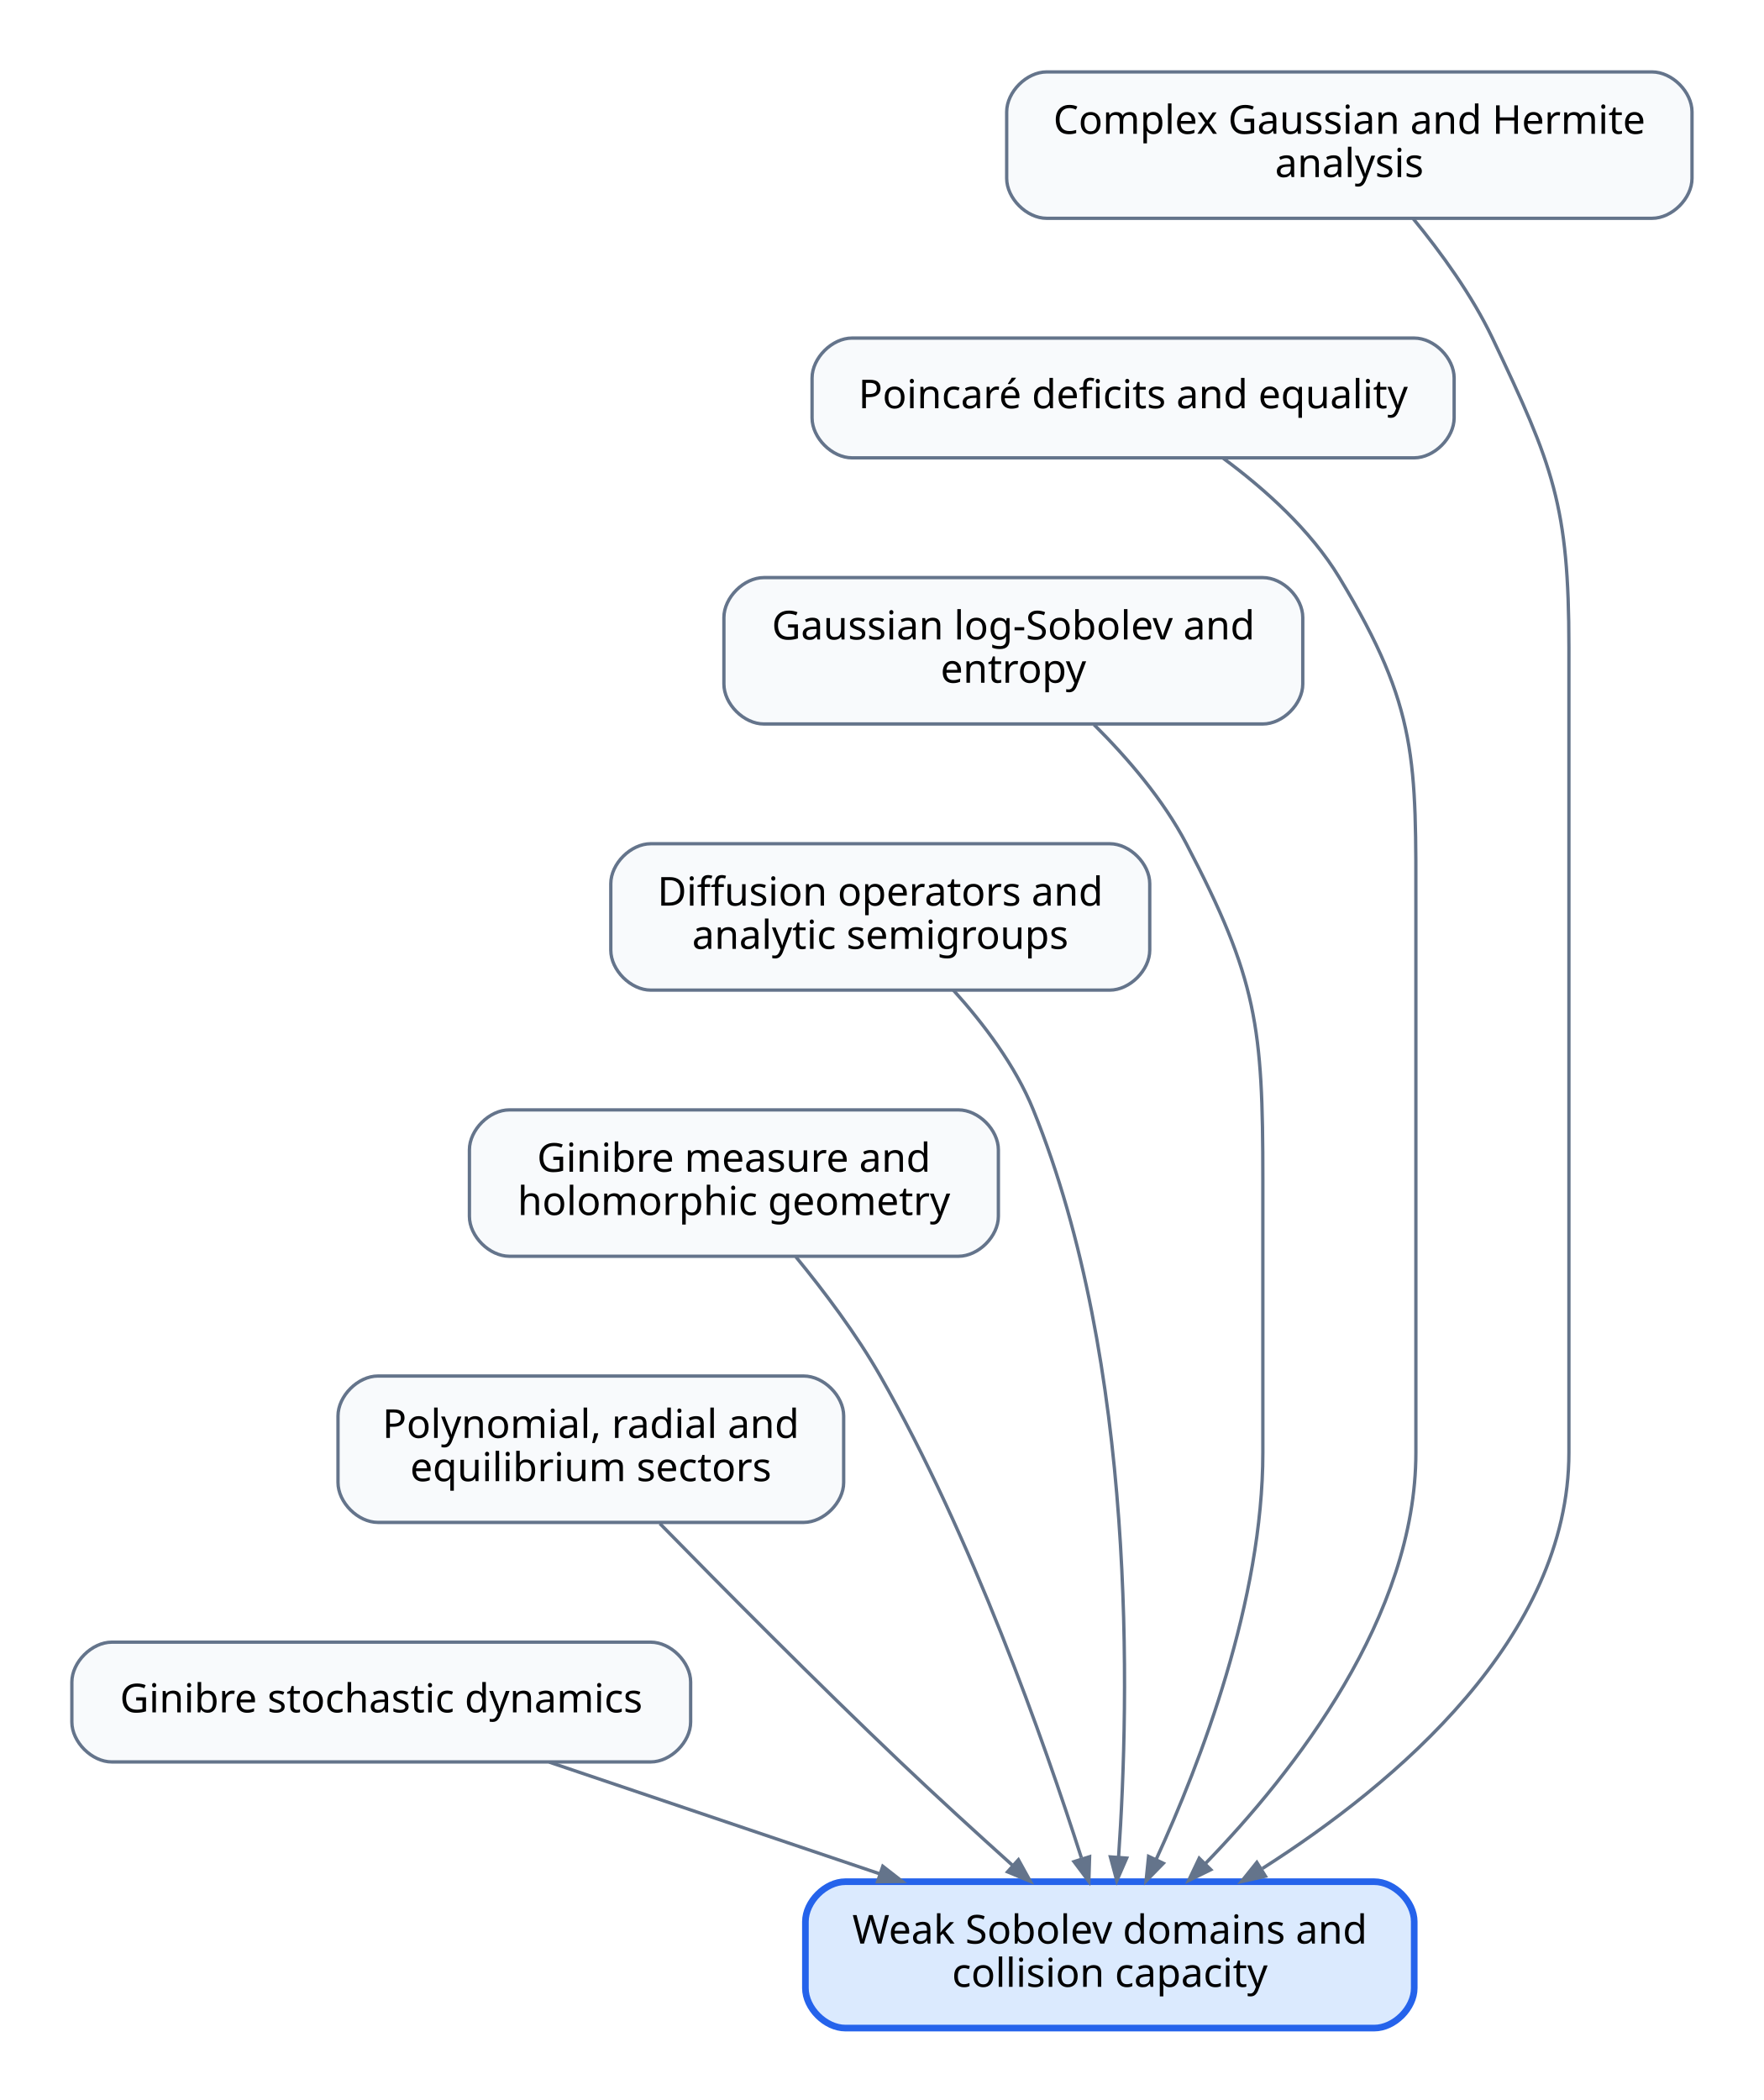
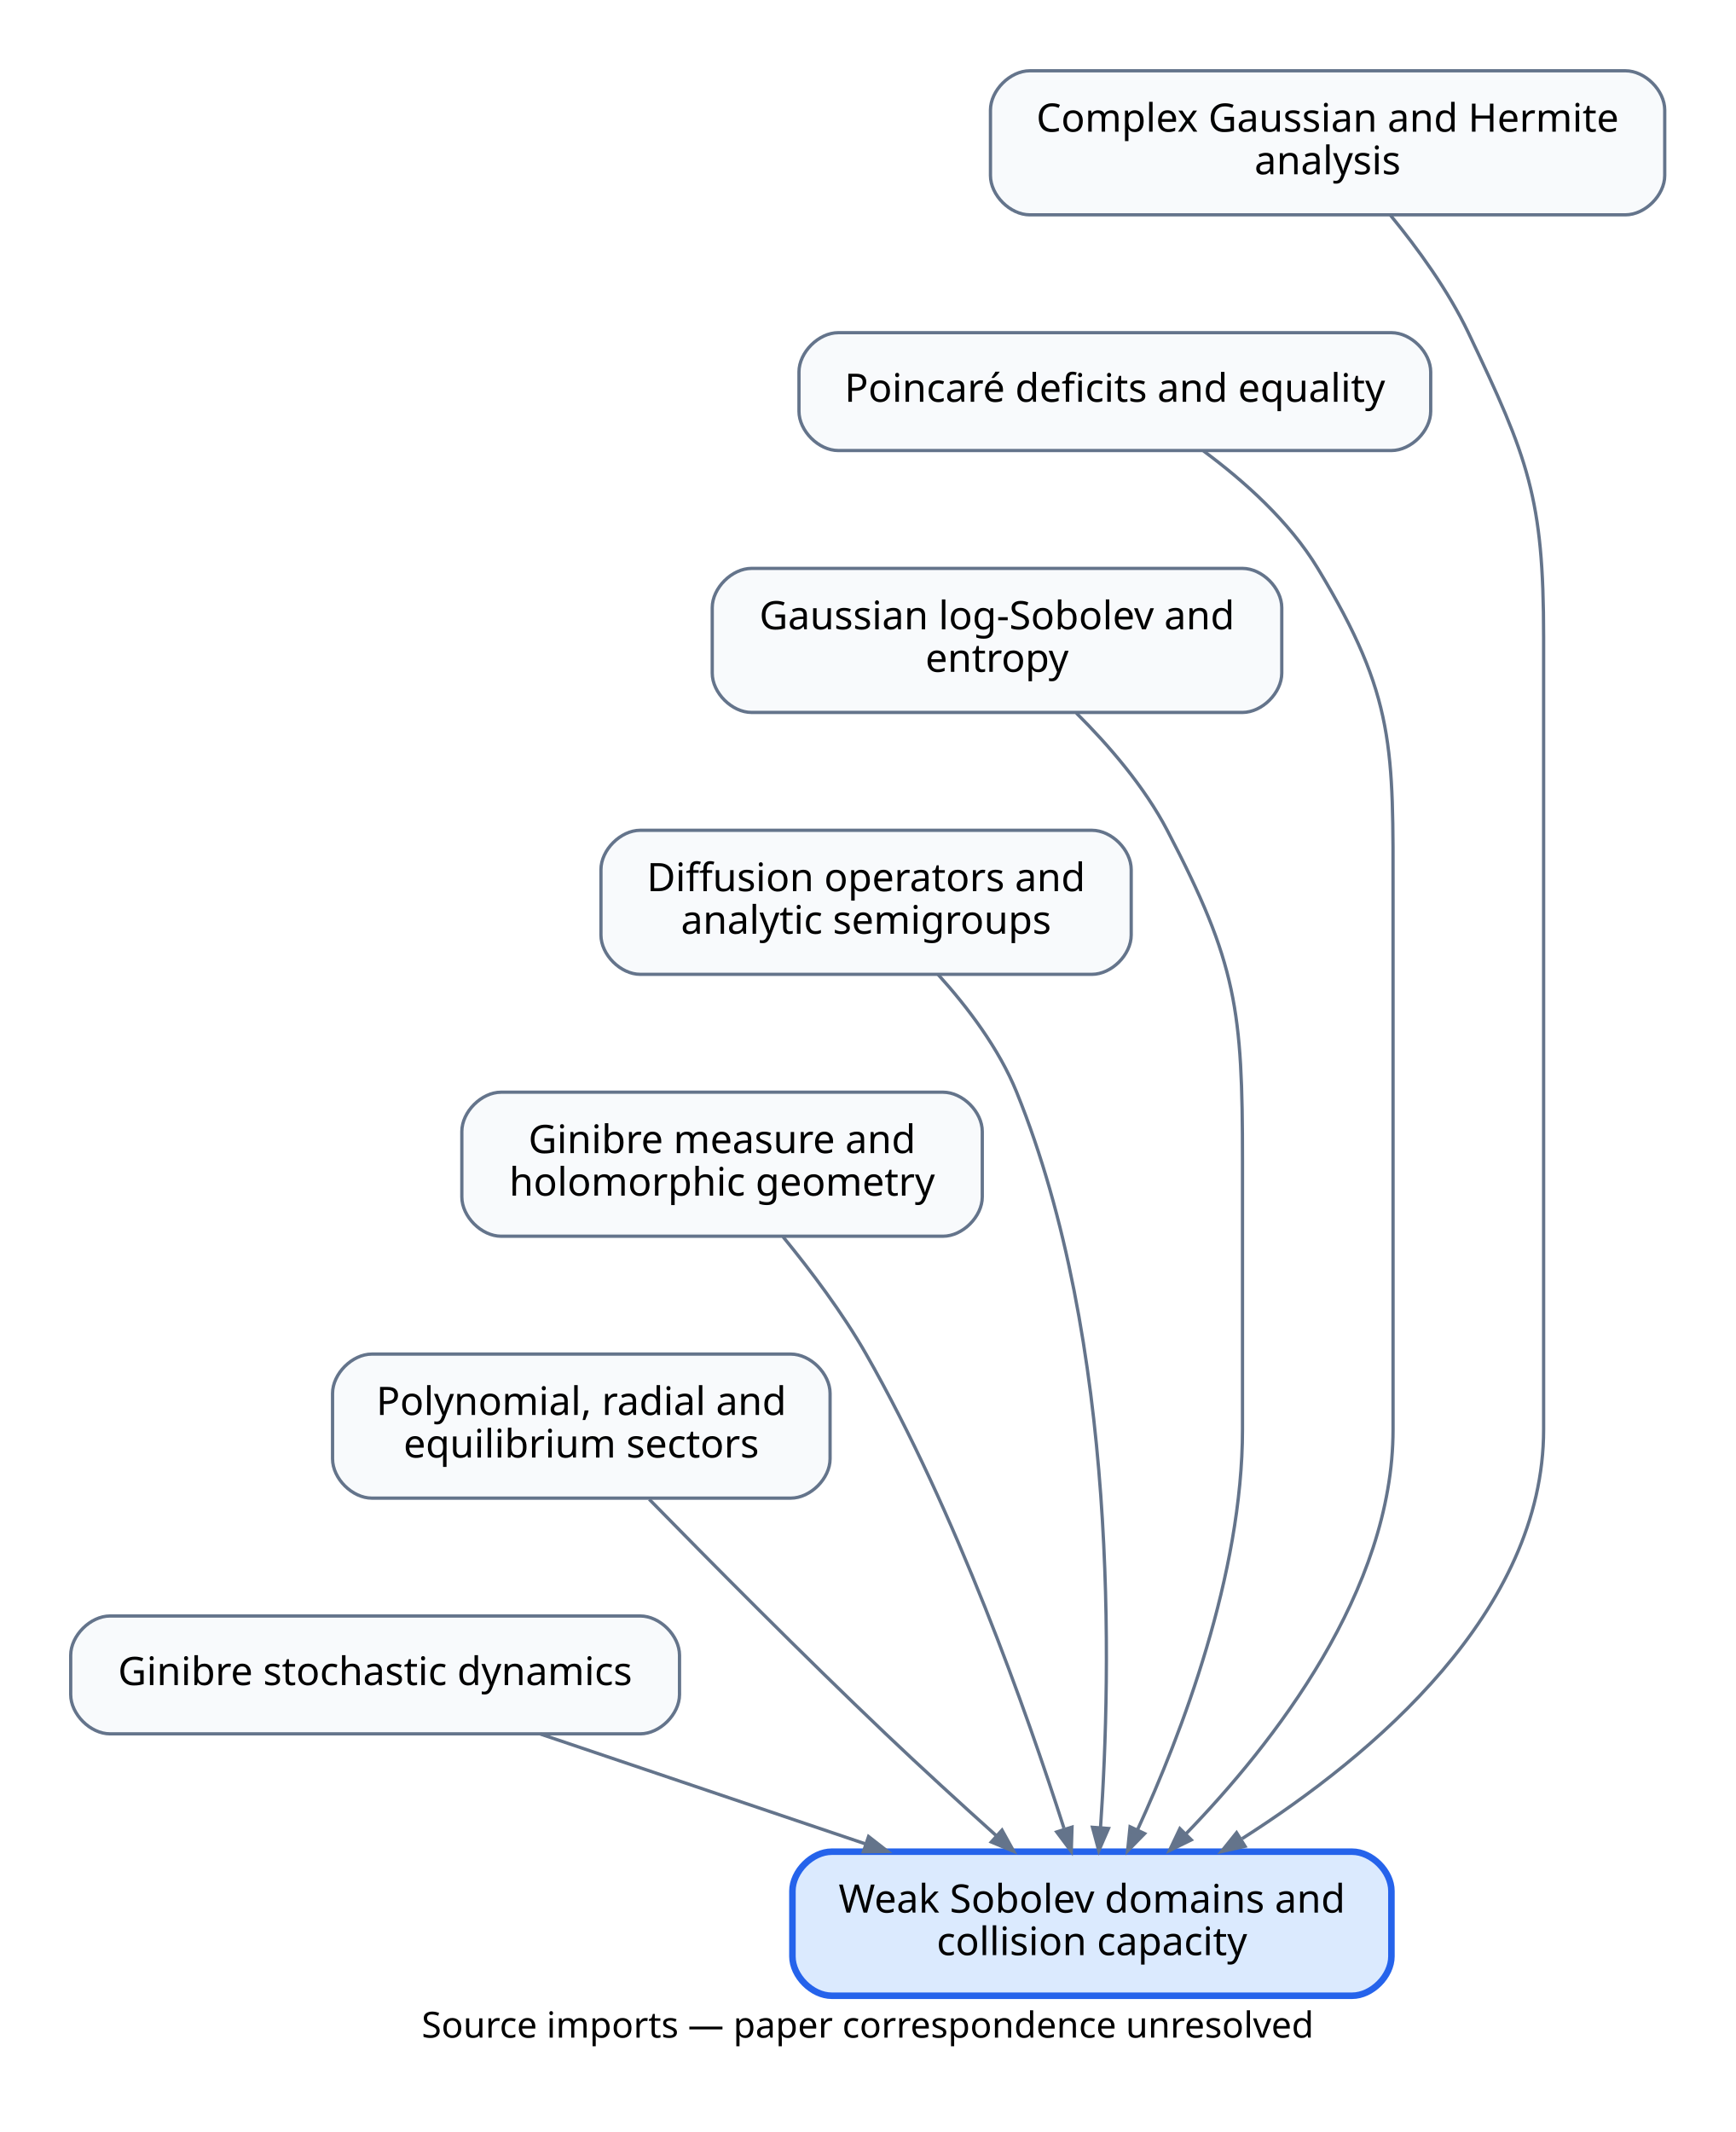
- <svg xmlns="http://www.w3.org/2000/svg" width="530pt" height="631pt" viewBox="0.00 0.00 530.20 631.20">
-   <g id="graph0" class="graph" transform="scale(1 1) rotate(0) translate(21.6 609.6)">
+ <svg xmlns="http://www.w3.org/2000/svg" width="530pt" height="651pt" viewBox="0.00 0.00 530.20 651.20">
+   <g id="graph0" class="graph" transform="scale(1 1) rotate(0) translate(21.6 629.6)">
+     <text text-anchor="middle" x="243.5" y="-7.2" font-family="sans-serif" font-size="11.00">Source imports — paper correspondence unresolved</text>
    <g id="node1" class="node">
-       <path fill="#f8fafc" stroke="#64748b" d="M475,-588C475,-588 293,-588 293,-588 287,-588 281,-582 281,-576 281,-576 281,-556 281,-556 281,-550 287,-544 293,-544 293,-544 475,-544 475,-544 481,-544 487,-550 487,-556 487,-556 487,-576 487,-576 487,-582 481,-588 475,-588" />
-       <text text-anchor="middle" x="384" y="-569.4" font-family="sans-serif" font-size="12.00">Complex Gaussian and Hermite</text>
-       <text text-anchor="middle" x="384" y="-556.4" font-family="sans-serif" font-size="12.00">analysis</text>
+       <path fill="#f8fafc" stroke="#64748b" d="M475,-608C475,-608 293,-608 293,-608 287,-608 281,-602 281,-596 281,-596 281,-576 281,-576 281,-570 287,-564 293,-564 293,-564 475,-564 475,-564 481,-564 487,-570 487,-576 487,-576 487,-596 487,-596 487,-602 481,-608 475,-608" />
+       <text text-anchor="middle" x="384" y="-589.4" font-family="sans-serif" font-size="12.00">Complex Gaussian and Hermite</text>
+       <text text-anchor="middle" x="384" y="-576.4" font-family="sans-serif" font-size="12.00">analysis</text>
    </g>
    <g id="node2" class="node">
-       <path fill="#f8fafc" stroke="#64748b" d="M403.5,-508C403.5,-508 234.5,-508 234.5,-508 228.5,-508 222.5,-502 222.5,-496 222.5,-496 222.5,-484 222.5,-484 222.5,-478 228.5,-472 234.5,-472 234.5,-472 403.5,-472 403.5,-472 409.5,-472 415.5,-478 415.5,-484 415.5,-484 415.5,-496 415.5,-496 415.5,-502 409.5,-508 403.5,-508" />
-       <text text-anchor="middle" x="319" y="-486.9" font-family="sans-serif" font-size="12.00">Poincaré deficits and equality</text>
+       <path fill="#f8fafc" stroke="#64748b" d="M403.5,-528C403.5,-528 234.5,-528 234.5,-528 228.5,-528 222.5,-522 222.5,-516 222.5,-516 222.5,-504 222.5,-504 222.5,-498 228.5,-492 234.5,-492 234.5,-492 403.5,-492 403.5,-492 409.5,-492 415.5,-498 415.5,-504 415.5,-504 415.5,-516 415.5,-516 415.5,-522 409.5,-528 403.5,-528" />
+       <text text-anchor="middle" x="319" y="-506.9" font-family="sans-serif" font-size="12.00">Poincaré deficits and equality</text>
    </g>
    <g id="node8" class="node">
-       <path fill="#dbeafe" stroke="#2563eb" stroke-width="2" d="M391.5,-44C391.5,-44 232.5,-44 232.5,-44 226.5,-44 220.5,-38 220.5,-32 220.5,-32 220.5,-12 220.5,-12 220.5,-6 226.5,0 232.5,0 232.5,0 391.5,0 391.5,0 397.5,0 403.5,-6 403.5,-12 403.5,-12 403.5,-32 403.5,-32 403.5,-38 397.5,-44 391.5,-44" />
-       <text text-anchor="middle" x="312" y="-25.4" font-family="sans-serif" font-size="12.00">Weak Sobolev domains and</text>
-       <text text-anchor="middle" x="312" y="-12.4" font-family="sans-serif" font-size="12.00">collision capacity</text>
+       <path fill="#dbeafe" stroke="#2563eb" stroke-width="2" d="M391.5,-64C391.5,-64 232.5,-64 232.5,-64 226.5,-64 220.5,-58 220.5,-52 220.5,-52 220.5,-32 220.5,-32 220.5,-26 226.5,-20 232.5,-20 232.5,-20 391.5,-20 391.5,-20 397.5,-20 403.5,-26 403.5,-32 403.5,-32 403.5,-52 403.5,-52 403.5,-58 397.5,-64 391.5,-64" />
+       <text text-anchor="middle" x="312" y="-45.4" font-family="sans-serif" font-size="12.00">Weak Sobolev domains and</text>
+       <text text-anchor="middle" x="312" y="-32.4" font-family="sans-serif" font-size="12.00">collision capacity</text>
    </g>
    <g id="edge1" class="edge">
-       <path fill="none" stroke="#64748b" d="M403.19,-543.89C411.57,-533.68 420.87,-520.87 427,-508 445.3,-469.56 450,-457.58 450,-415 450,-415 450,-415 450,-173 450,-117.41 398.03,-73.56 357.88,-47.98" />
-       <polygon fill="#64748b" stroke="#64748b" points="358.78,-45.65 351.55,-44.03 356.19,-49.81 358.78,-45.65" />
+       <path fill="none" stroke="#64748b" d="M403.19,-563.89C411.57,-553.68 420.87,-540.87 427,-528 445.3,-489.56 450,-477.58 450,-435 450,-435 450,-435 450,-193 450,-137.41 398.03,-93.56 357.88,-67.98" />
+       <polygon fill="#64748b" stroke="#64748b" points="358.78,-65.65 351.55,-64.03 356.19,-69.81 358.78,-65.65" />
    </g>
    <g id="node3" class="node">
-       <path fill="#f8fafc" stroke="#64748b" d="M358,-436C358,-436 208,-436 208,-436 202,-436 196,-430 196,-424 196,-424 196,-404 196,-404 196,-398 202,-392 208,-392 208,-392 358,-392 358,-392 364,-392 370,-398 370,-404 370,-404 370,-424 370,-424 370,-430 364,-436 358,-436" />
-       <text text-anchor="middle" x="283" y="-417.4" font-family="sans-serif" font-size="12.00">Gaussian log-Sobolev and</text>
-       <text text-anchor="middle" x="283" y="-404.4" font-family="sans-serif" font-size="12.00">entropy</text>
+       <path fill="#f8fafc" stroke="#64748b" d="M358,-456C358,-456 208,-456 208,-456 202,-456 196,-450 196,-444 196,-444 196,-424 196,-424 196,-418 202,-412 208,-412 208,-412 358,-412 358,-412 364,-412 370,-418 370,-424 370,-424 370,-444 370,-444 370,-450 364,-456 358,-456" />
+       <text text-anchor="middle" x="283" y="-437.4" font-family="sans-serif" font-size="12.00">Gaussian log-Sobolev and</text>
+       <text text-anchor="middle" x="283" y="-424.4" font-family="sans-serif" font-size="12.00">entropy</text>
    </g>
    <g id="edge2" class="edge">
-       <path fill="none" stroke="#64748b" d="M346.09,-471.87C358.51,-462.68 372.36,-450.3 381,-436 404.82,-396.6 404,-381.04 404,-335 404,-335 404,-335 404,-173 404,-123.82 367.62,-77.18 340.61,-49.33" />
-       <polygon fill="#64748b" stroke="#64748b" points="342.36,-47.61 335.69,-44.35 338.87,-51.05 342.36,-47.61" />
+       <path fill="none" stroke="#64748b" d="M346.09,-491.87C358.51,-482.68 372.36,-470.3 381,-456 404.82,-416.6 404,-401.04 404,-355 404,-355 404,-355 404,-193 404,-143.82 367.62,-97.18 340.61,-69.33" />
+       <polygon fill="#64748b" stroke="#64748b" points="342.36,-67.61 335.69,-64.35 338.87,-71.05 342.36,-67.61" />
    </g>
    <g id="node4" class="node">
-       <path fill="#f8fafc" stroke="#64748b" d="M312,-356C312,-356 174,-356 174,-356 168,-356 162,-350 162,-344 162,-344 162,-324 162,-324 162,-318 168,-312 174,-312 174,-312 312,-312 312,-312 318,-312 324,-318 324,-324 324,-324 324,-344 324,-344 324,-350 318,-356 312,-356" />
-       <text text-anchor="middle" x="243" y="-337.4" font-family="sans-serif" font-size="12.00">Diffusion operators and</text>
-       <text text-anchor="middle" x="243" y="-324.4" font-family="sans-serif" font-size="12.00">analytic semigroups</text>
+       <path fill="#f8fafc" stroke="#64748b" d="M312,-376C312,-376 174,-376 174,-376 168,-376 162,-370 162,-364 162,-364 162,-344 162,-344 162,-338 168,-332 174,-332 174,-332 312,-332 312,-332 318,-332 324,-338 324,-344 324,-344 324,-364 324,-364 324,-370 318,-376 312,-376" />
+       <text text-anchor="middle" x="243" y="-357.4" font-family="sans-serif" font-size="12.00">Diffusion operators and</text>
+       <text text-anchor="middle" x="243" y="-344.4" font-family="sans-serif" font-size="12.00">analytic semigroups</text>
    </g>
    <g id="edge3" class="edge">
-       <path fill="none" stroke="#64748b" d="M307.25,-391.8C317.23,-381.87 328.05,-369.3 335,-356 356.33,-315.2 358,-301.04 358,-255 358,-255 358,-255 358,-173 358,-128.68 339.42,-80.11 325.88,-50.59" />
-       <polygon fill="#64748b" stroke="#64748b" points="328.09,-49.53 322.9,-44.23 323.65,-51.61 328.09,-49.53" />
+       <path fill="none" stroke="#64748b" d="M307.25,-411.8C317.23,-401.87 328.05,-389.3 335,-376 356.33,-335.2 358,-321.04 358,-275 358,-275 358,-275 358,-193 358,-148.68 339.42,-100.11 325.88,-70.59" />
+       <polygon fill="#64748b" stroke="#64748b" points="328.09,-69.53 322.9,-64.23 323.65,-71.61 328.09,-69.53" />
    </g>
    <g id="node5" class="node">
-       <path fill="#f8fafc" stroke="#64748b" d="M266.5,-276C266.5,-276 131.5,-276 131.5,-276 125.5,-276 119.5,-270 119.5,-264 119.5,-264 119.5,-244 119.5,-244 119.5,-238 125.5,-232 131.5,-232 131.5,-232 266.5,-232 266.5,-232 272.5,-232 278.5,-238 278.5,-244 278.5,-244 278.5,-264 278.5,-264 278.5,-270 272.5,-276 266.5,-276" />
-       <text text-anchor="middle" x="199" y="-257.4" font-family="sans-serif" font-size="12.00">Ginibre measure and</text>
-       <text text-anchor="middle" x="199" y="-244.4" font-family="sans-serif" font-size="12.00">holomorphic geometry</text>
+       <path fill="#f8fafc" stroke="#64748b" d="M266.5,-296C266.5,-296 131.5,-296 131.5,-296 125.5,-296 119.5,-290 119.5,-284 119.5,-284 119.5,-264 119.5,-264 119.5,-258 125.5,-252 131.5,-252 131.5,-252 266.5,-252 266.5,-252 272.5,-252 278.5,-258 278.5,-264 278.5,-264 278.5,-284 278.5,-284 278.5,-290 272.5,-296 266.5,-296" />
+       <text text-anchor="middle" x="199" y="-277.4" font-family="sans-serif" font-size="12.00">Ginibre measure and</text>
+       <text text-anchor="middle" x="199" y="-264.4" font-family="sans-serif" font-size="12.00">holomorphic geometry</text>
    </g>
    <g id="edge4" class="edge">
-       <path fill="none" stroke="#64748b" d="M264.97,-311.98C274.01,-301.99 283.61,-289.32 289,-276 320.02,-199.4 317.95,-99.39 314.62,-51.28" />
-       <polygon fill="#64748b" stroke="#64748b" points="317.06,-51.09 314.1,-44.29 312.17,-51.45 317.06,-51.09" />
+       <path fill="none" stroke="#64748b" d="M264.97,-331.98C274.01,-321.99 283.61,-309.32 289,-296 320.02,-219.4 317.95,-119.39 314.62,-71.28" />
+       <polygon fill="#64748b" stroke="#64748b" points="317.06,-71.09 314.1,-64.29 312.17,-71.45 317.06,-71.09" />
    </g>
    <g id="node6" class="node">
-       <path fill="#f8fafc" stroke="#64748b" d="M220,-196C220,-196 92,-196 92,-196 86,-196 80,-190 80,-184 80,-184 80,-164 80,-164 80,-158 86,-152 92,-152 92,-152 220,-152 220,-152 226,-152 232,-158 232,-164 232,-164 232,-184 232,-184 232,-190 226,-196 220,-196" />
-       <text text-anchor="middle" x="156" y="-177.4" font-family="sans-serif" font-size="12.00">Polynomial, radial and</text>
-       <text text-anchor="middle" x="156" y="-164.4" font-family="sans-serif" font-size="12.00">equilibrium sectors</text>
+       <path fill="#f8fafc" stroke="#64748b" d="M220,-216C220,-216 92,-216 92,-216 86,-216 80,-210 80,-204 80,-204 80,-184 80,-184 80,-178 86,-172 92,-172 92,-172 220,-172 220,-172 226,-172 232,-178 232,-184 232,-184 232,-204 232,-204 232,-210 226,-216 220,-216" />
+       <text text-anchor="middle" x="156" y="-197.4" font-family="sans-serif" font-size="12.00">Polynomial, radial and</text>
+       <text text-anchor="middle" x="156" y="-184.4" font-family="sans-serif" font-size="12.00">equilibrium sectors</text>
    </g>
    <g id="edge5" class="edge">
-       <path fill="none" stroke="#64748b" d="M217.64,-231.81C226.11,-221.48 235.81,-208.6 243,-196 270.53,-147.75 292.18,-86.36 303.45,-51.19" />
-       <polygon fill="#64748b" stroke="#64748b" points="305.92,-51.51 305.69,-44.09 301.24,-50.03 305.92,-51.51" />
+       <path fill="none" stroke="#64748b" d="M217.64,-251.81C226.11,-241.48 235.81,-228.6 243,-216 270.53,-167.75 292.18,-106.36 303.45,-71.19" />
+       <polygon fill="#64748b" stroke="#64748b" points="305.92,-71.51 305.69,-64.09 301.24,-70.03 305.92,-71.51" />
    </g>
    <g id="node7" class="node">
-       <path fill="#f8fafc" stroke="#64748b" d="M174,-116C174,-116 12,-116 12,-116 6,-116 0,-110 0,-104 0,-104 0,-92 0,-92 0,-86 6,-80 12,-80 12,-80 174,-80 174,-80 180,-80 186,-86 186,-92 186,-92 186,-104 186,-104 186,-110 180,-116 174,-116" />
-       <text text-anchor="middle" x="93" y="-94.9" font-family="sans-serif" font-size="12.00">Ginibre stochastic dynamics</text>
+       <path fill="#f8fafc" stroke="#64748b" d="M174,-136C174,-136 12,-136 12,-136 6,-136 0,-130 0,-124 0,-124 0,-112 0,-112 0,-106 6,-100 12,-100 12,-100 174,-100 174,-100 180,-100 186,-106 186,-112 186,-112 186,-124 186,-124 186,-130 180,-136 174,-136" />
+       <text text-anchor="middle" x="93" y="-114.9" font-family="sans-serif" font-size="12.00">Ginibre stochastic dynamics</text>
    </g>
    <g id="edge6" class="edge">
-       <path fill="none" stroke="#64748b" d="M176.76,-151.64C195.41,-132.59 223.69,-104.08 249,-80 259.83,-69.7 271.96,-58.62 282.66,-49" />
-       <polygon fill="#64748b" stroke="#64748b" points="284.53,-50.6 288.11,-44.11 281.26,-46.96 284.53,-50.6" />
+       <path fill="none" stroke="#64748b" d="M176.76,-171.64C195.41,-152.59 223.69,-124.08 249,-100 259.83,-89.7 271.96,-78.62 282.66,-69" />
+       <polygon fill="#64748b" stroke="#64748b" points="284.53,-70.6 288.11,-64.11 281.26,-66.96 284.53,-70.6" />
    </g>
    <g id="edge7" class="edge">
-       <path fill="none" stroke="#64748b" d="M143.52,-79.93C173,-69.97 210.62,-57.26 242.82,-46.38" />
-       <polygon fill="#64748b" stroke="#64748b" points="243.76,-48.64 249.61,-44.08 242.19,-44 243.76,-48.64" />
+       <path fill="none" stroke="#64748b" d="M143.52,-99.93C173,-89.97 210.62,-77.26 242.82,-66.38" />
+       <polygon fill="#64748b" stroke="#64748b" points="243.76,-68.64 249.61,-64.08 242.19,-64 243.76,-68.64" />
    </g>
  </g>
</svg>
